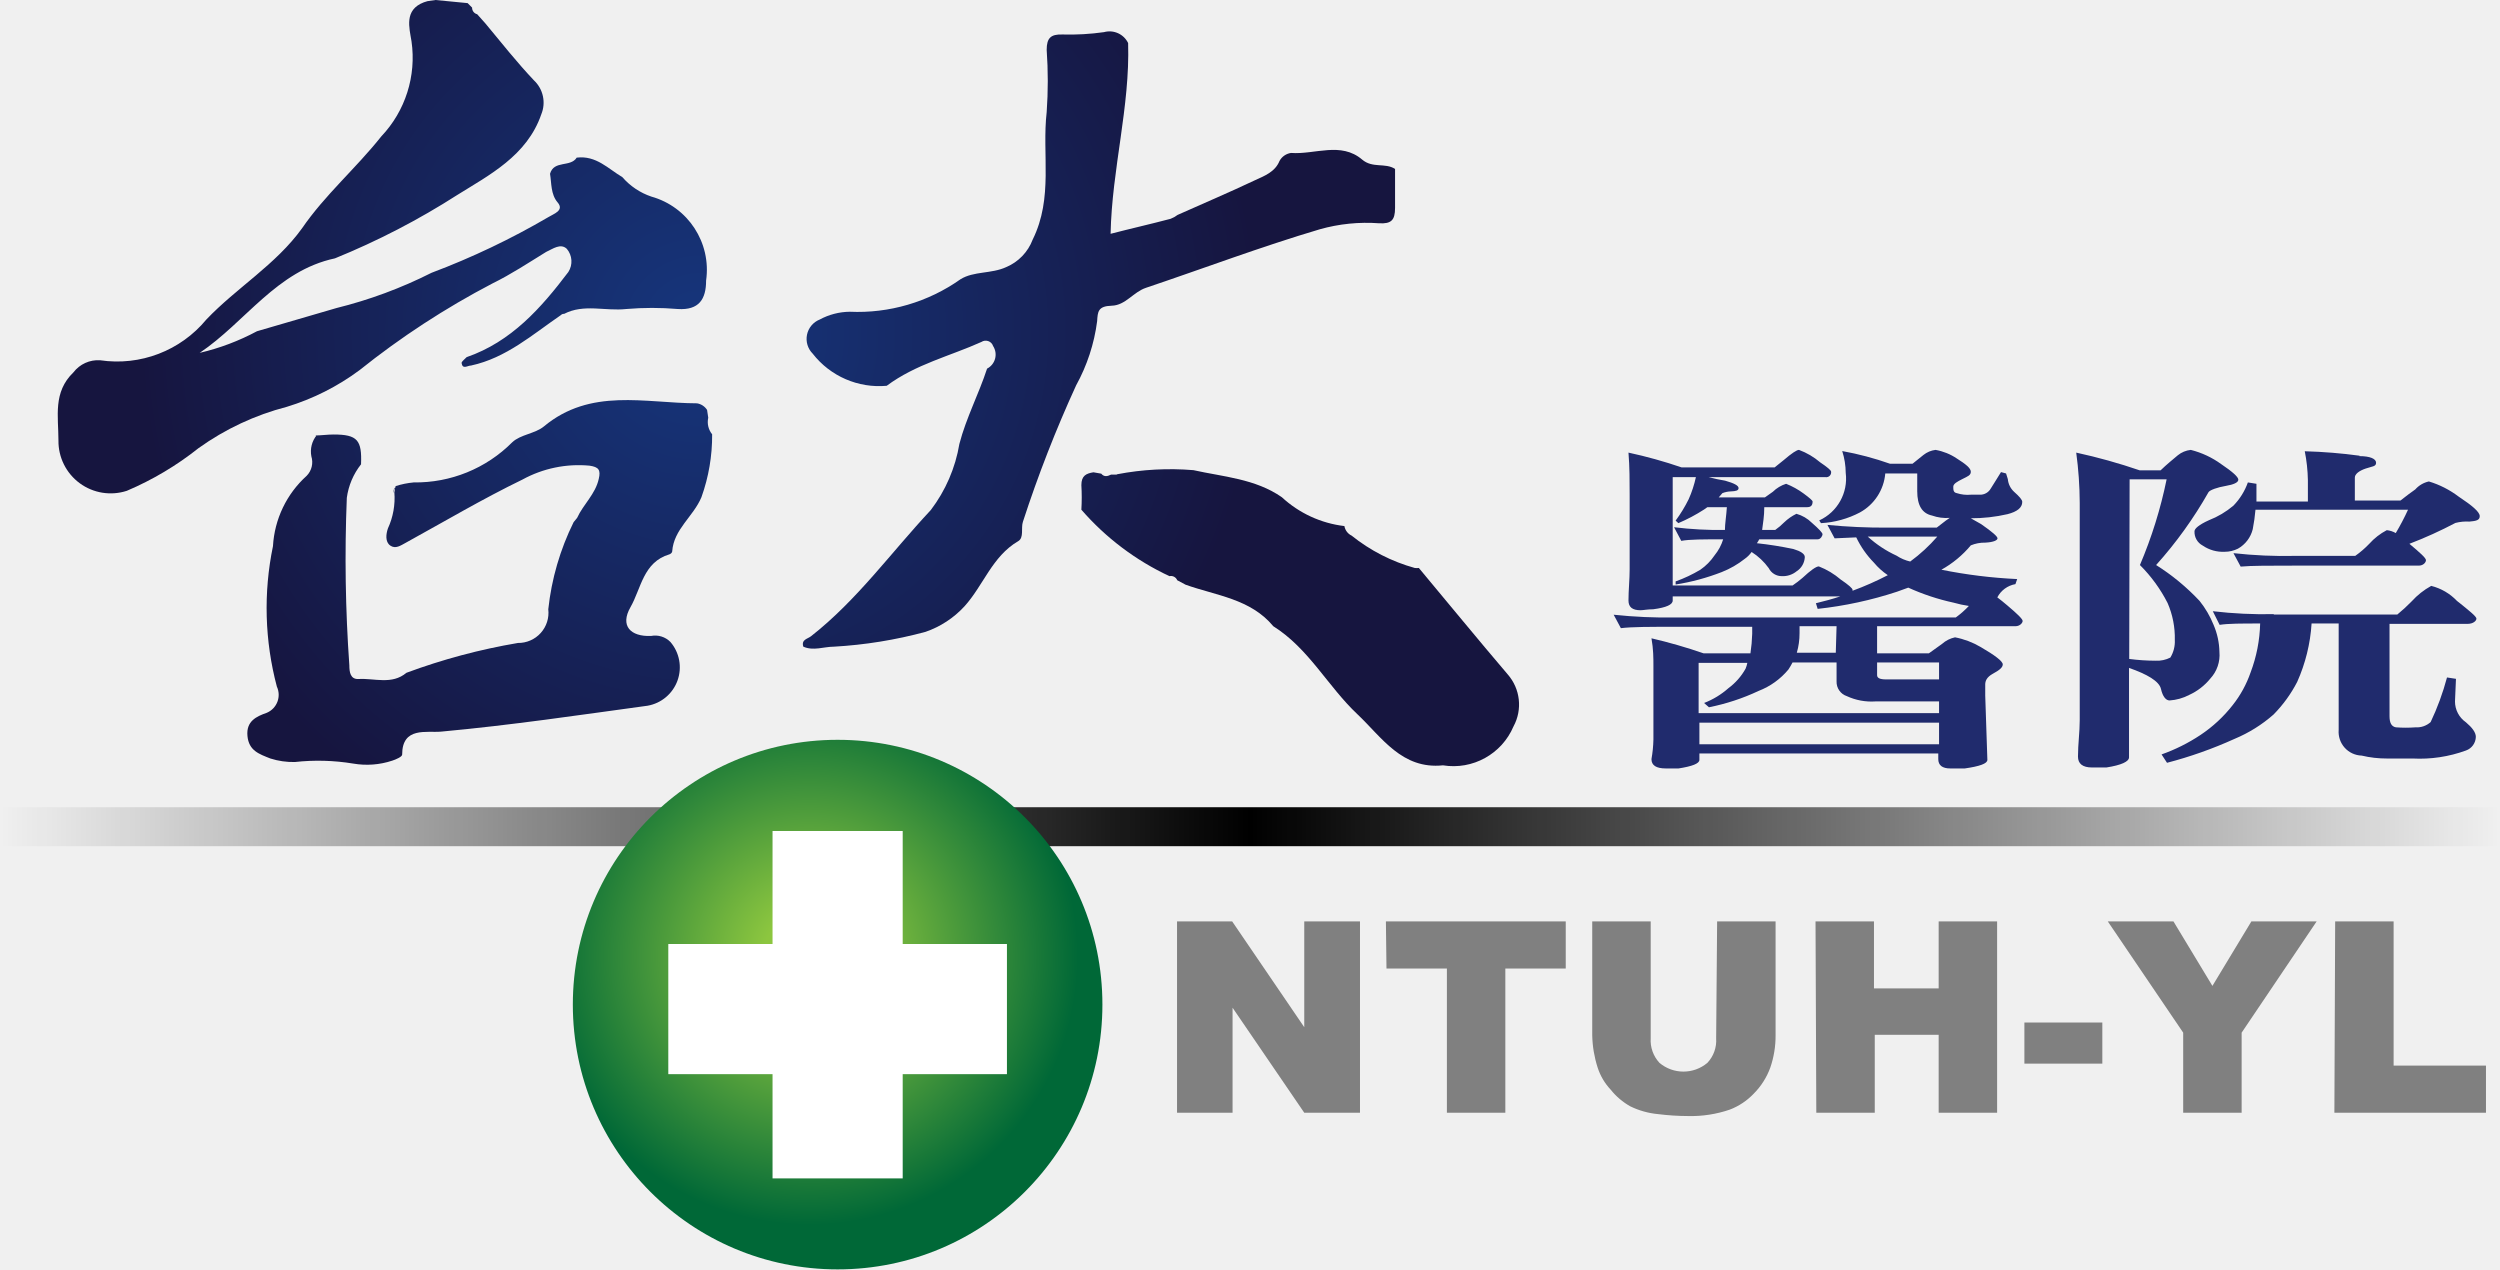
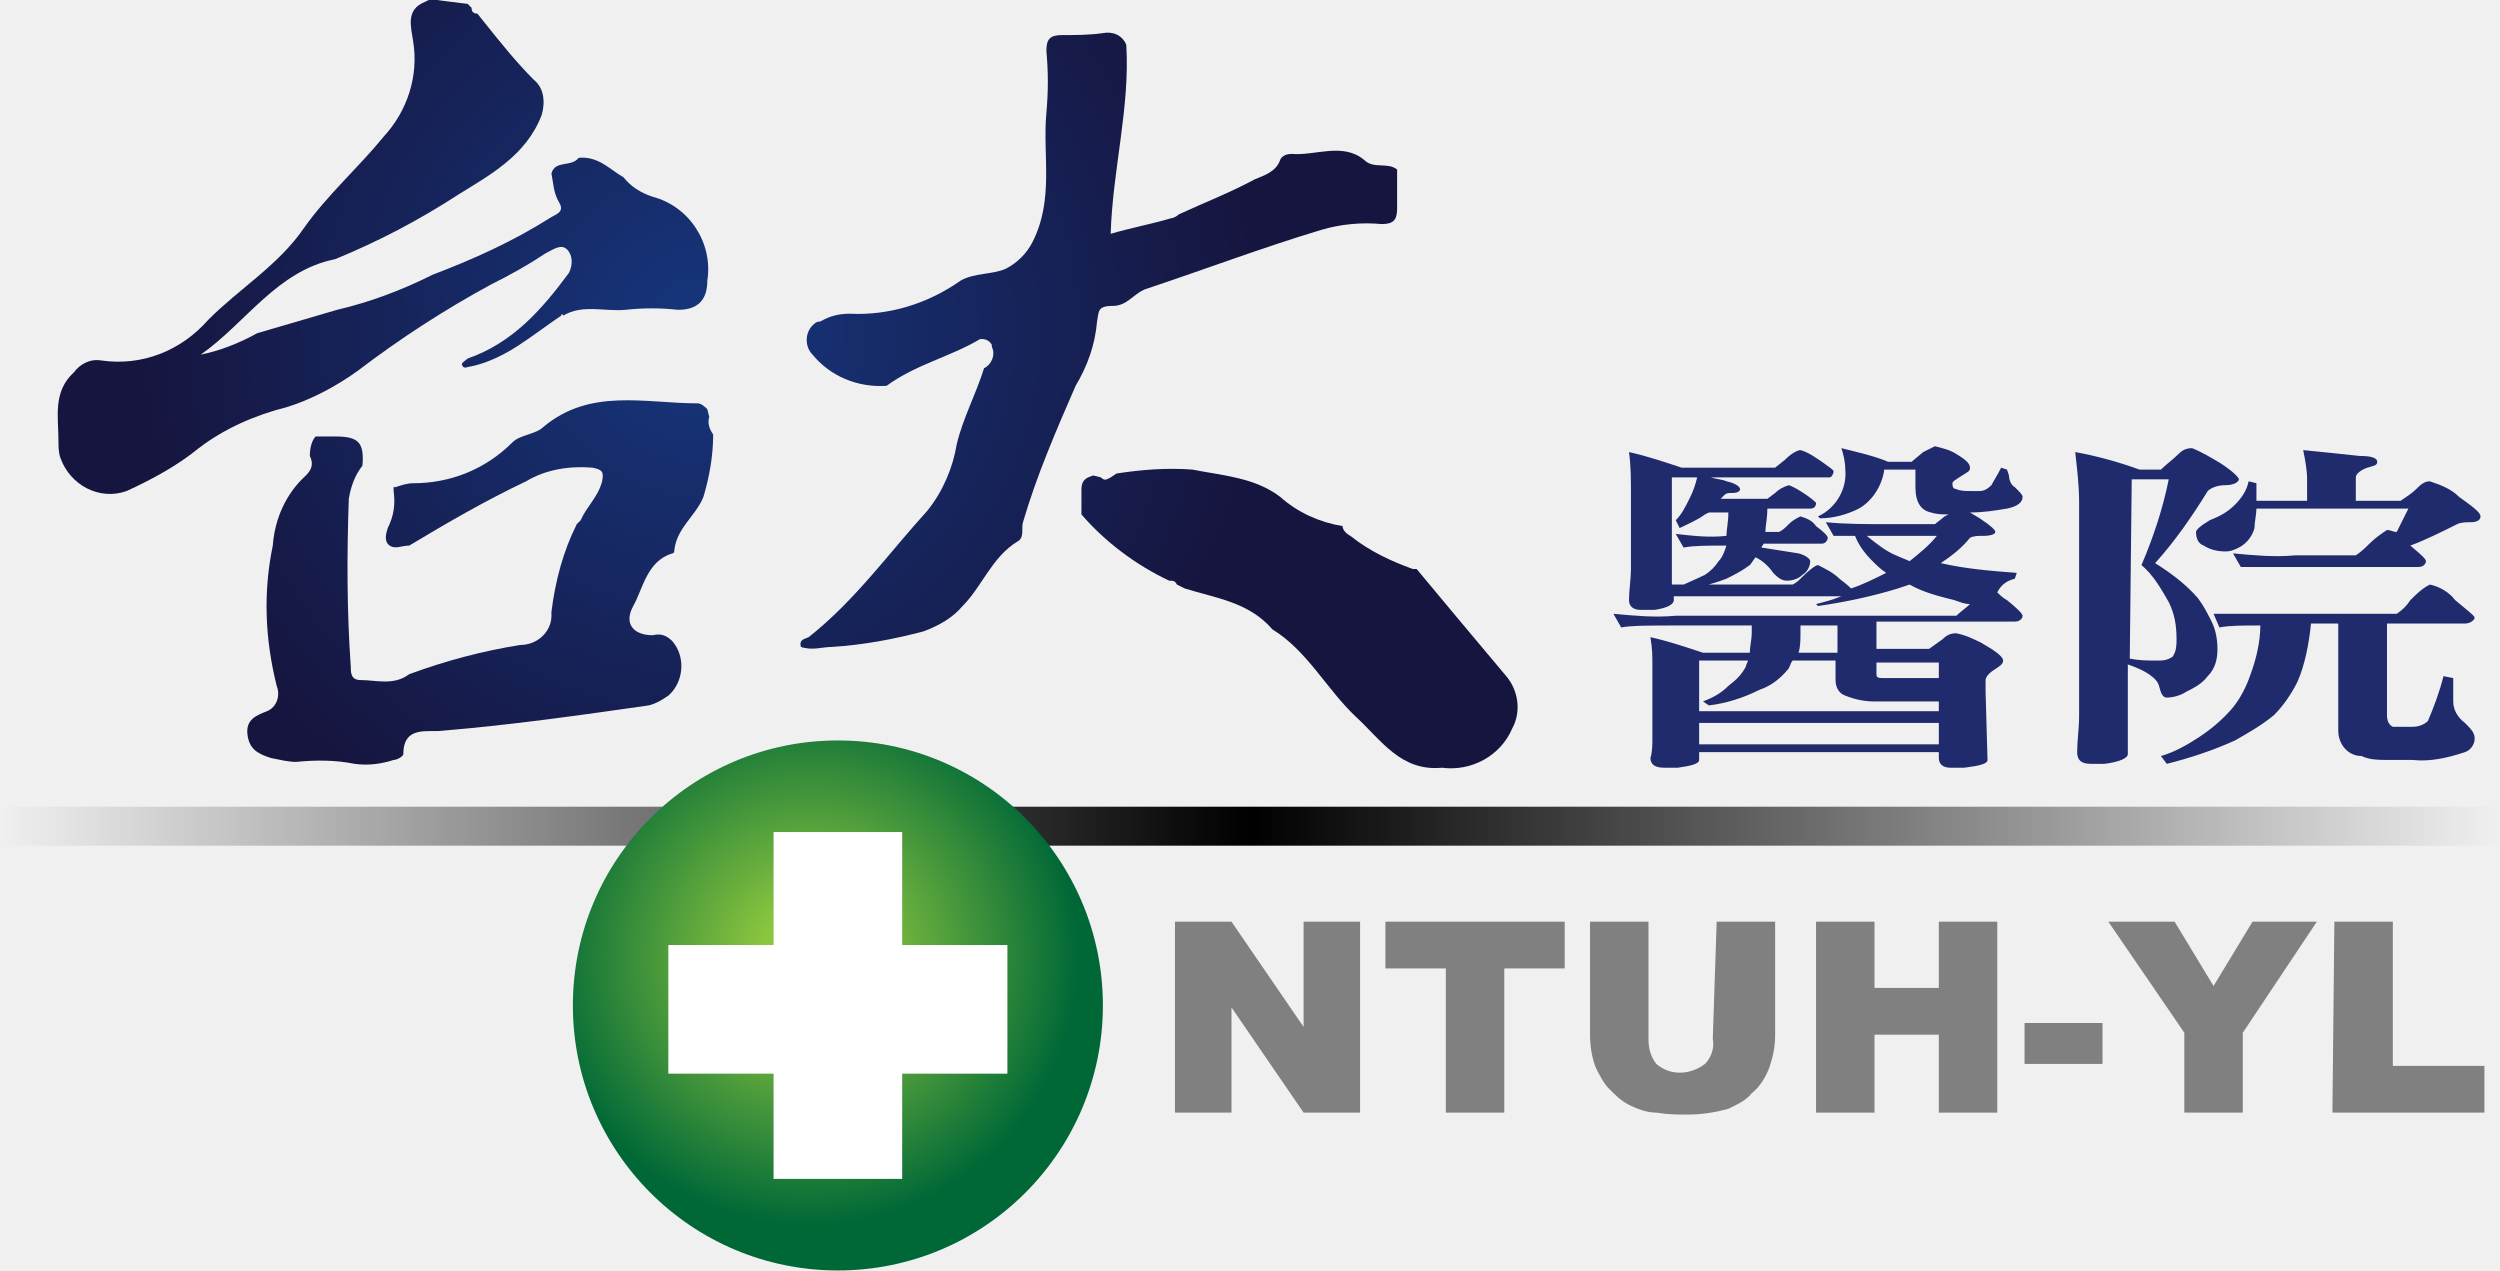
- <svg xmlns="http://www.w3.org/2000/svg" viewBox="0 0 128.31 65.15">
-   <defs>
-     <style>.a{fill:url(#a);}.b{fill:url(#b);}.c{fill:url(#c);}.d{fill:#202b6d;}.e{fill:gray;}.f{fill:#fff;}</style>
-     <linearGradient id="a" y1="42.43" x2="128.31" y2="42.43" gradientUnits="userSpaceOnUse">
-       <stop offset="0" stop-opacity="0" />
-       <stop offset="0.5" />
-       <stop offset="1" stop-opacity="0" />
-     </linearGradient>
-     <radialGradient id="b" cx="41.54" cy="49.08" r="13.79" gradientUnits="userSpaceOnUse">
-       <stop offset="0.17" stop-color="#8cc63f" />
-       <stop offset="1" stop-color="#006837" />
-     </radialGradient>
-     <radialGradient id="c" cx="35.92" cy="17.05" r="28.79" gradientUnits="userSpaceOnUse">
-       <stop offset="0" stop-color="#16367d" />
-       <stop offset="1" stop-color="#16153f" />
-     </radialGradient>
-   </defs>
-   <rect class="a" y="41.43" width="128.31" height="2" />
-   <circle class="b" cx="42.99" cy="51.56" r="13.59" />
-   <path class="c" d="M45.51,19.8a4.32,4.32,0,0,1-3.8-1.65,1.07,1.07,0,0,1,.36-1.75,3.33,3.33,0,0,1,1.54-.4,9.13,9.13,0,0,0,5.69-1.67c.68-.42,1.58-.27,2.34-.62A2.48,2.48,0,0,0,53,12.3c1.07-2.16.47-4.38.72-6.55a22.63,22.63,0,0,0,0-3.19c0-.61.21-.81.81-.79a12.63,12.63,0,0,0,2.13-.12,1.06,1.06,0,0,1,1.24.56C58,5.48,57.07,8.66,57,12c1-.26,2.06-.5,3.08-.77a1.43,1.43,0,0,0,.36-.2c1.32-.59,2.64-1.15,3.95-1.77.5-.23,1.05-.43,1.28-1a.8.8,0,0,1,.59-.41c1.23.09,2.56-.59,3.65.34.54.46,1.18.15,1.69.48,0,.68,0,1.35,0,2s-.21.82-.81.79a8.82,8.82,0,0,0-3.06.31c-3,.89-5.94,2-8.91,3-.66.22-1.05.9-1.76.92s-.72.31-.75.79a9.29,9.29,0,0,1-1.08,3.3,65.25,65.25,0,0,0-2.73,7c-.11.33.07.82-.25,1-1.33.78-1.78,2.27-2.75,3.34a4.88,4.88,0,0,1-2,1.31,23,23,0,0,1-4.7.76c-.52,0-1.05.23-1.57,0-.12-.37.23-.4.4-.54,2.36-1.85,4.11-4.3,6.14-6.47a7.7,7.7,0,0,0,1.47-3.4c.35-1.34,1-2.57,1.42-3.86a.81.81,0,0,0,.31-1.16.4.4,0,0,0-.6-.21C48.78,18.27,47,18.69,45.51,19.8Z" />
-   <path class="c" d="M57.34,24.34a14.45,14.45,0,0,1,3.91-.21c1.52.34,3.18.44,4.54,1.39A5.72,5.72,0,0,0,69,27a.67.67,0,0,0,.37.49,9.07,9.07,0,0,0,3.24,1.66.74.74,0,0,0,.21,0c1.52,1.82,3,3.63,4.56,5.46a2.35,2.35,0,0,1,.3,2.67,3.35,3.35,0,0,1-3.62,2c-2.11.22-3.14-1.44-4.39-2.62-1.52-1.43-2.5-3.38-4.32-4.52-1.17-1.41-2.93-1.57-4.5-2.13l-.43-.23a.35.35,0,0,0-.4-.21,13.61,13.61,0,0,1-4.52-3.41,10.6,10.6,0,0,0,0-1.26c0-.49.25-.6.62-.66l.4.07c.15.18.32.14.5.05l.28,0Z" />
-   <path class="c" d="M28.79,16.17c-1.46,1-2.81,2.2-4.61,2.59-.18,0-.44.22-.49-.13,0-.08.17-.2.26-.3,2.29-.79,3.82-2.52,5.22-4.37a1,1,0,0,0-.08-1.19c-.32-.3-.71,0-1.06.16-.91.56-1.8,1.15-2.76,1.62A42.16,42.16,0,0,0,18.45,19a12.24,12.24,0,0,1-3.73,1.88A13.66,13.66,0,0,0,10.19,23a15.9,15.9,0,0,1-3.68,2.19A2.68,2.68,0,0,1,3,22.61c0-1.24-.29-2.48.77-3.5a1.59,1.59,0,0,1,1.37-.62,5.94,5.94,0,0,0,5.45-2.09c1.55-1.63,3.57-2.82,4.91-4.68C16.68,10,18.26,8.65,19.57,7a5.87,5.87,0,0,0,1.55-4.88c-.11-.69-.39-1.61.63-2l.19-.06L22.35,0,24,.16l.23.23a.34.34,0,0,0,.26.34l.42.47c.83,1,1.62,2,2.49,2.92a1.57,1.57,0,0,1,.38,1.75C27.05,8,25.08,9,23.48,10a38.57,38.57,0,0,1-6.29,3.26c-3,.64-4.59,3.27-6.94,4.85A12,12,0,0,0,13.19,17l4.08-1.19A23.17,23.17,0,0,0,22.15,14a39.24,39.24,0,0,0,6-2.86c.25-.16.83-.33.47-.75s-.31-1-.39-1.47c.2-.71,1.05-.32,1.37-.83,1-.12,1.61.57,2.34,1a3.42,3.42,0,0,0,1.49,1,3.9,3.9,0,0,1,2.81,4.31c0,.95-.36,1.53-1.45,1.46a15.63,15.63,0,0,0-2.65,0c-1.07.12-2.17-.28-3.19.25h0A.19.19,0,0,0,28.79,16.17Z" />
-   <path class="c" d="M16.17,22.35c.31,0,.63-.05.95-.05,1.23,0,1.46.29,1.41,1.53a3.54,3.54,0,0,0-.73,1.72,77.13,77.13,0,0,0,.13,8.6c0,.34.05.72.47.7.82-.05,1.71.31,2.46-.32A31.7,31.7,0,0,1,26.58,33a1.55,1.55,0,0,0,1.56-1.73,13.28,13.28,0,0,1,1.3-4.47h0l.18-.22c.32-.7.94-1.22,1.11-2,.11-.46,0-.61-.47-.68a6,6,0,0,0-3.44.71c-2.06,1-4,2.15-6,3.25-.26.14-.52.33-.79.14s-.22-.59-.12-.88a3.73,3.73,0,0,0,.33-1.86.28.28,0,0,0,0-.2l.06-.05,0-.06a4.39,4.39,0,0,1,.93-.19,7,7,0,0,0,5.06-2.06c.42-.4,1.17-.44,1.62-.81,2.4-2,5.18-1.2,7.86-1.19a.75.75,0,0,1,.52.34l.06.4a1,1,0,0,0,.2.85A9.34,9.34,0,0,1,36,25.52c-.42,1-1.42,1.64-1.5,2.78,0,.06-.08.13-.14.15-1.35.4-1.45,1.75-2,2.71s0,1.52,1.05,1.48a1.1,1.1,0,0,1,1,.31,2,2,0,0,1-1.17,3.27c-3.52.48-7,1-10.6,1.33-.74.07-2-.27-2,1.18,0,.11-.32.25-.51.31a4.12,4.12,0,0,1-2,.15,11,11,0,0,0-3-.08,3.86,3.86,0,0,1-1.25-.18c-.58-.23-1.11-.4-1.18-1.16s.46-1,1-1.19a1,1,0,0,0,.51-1.34,15.68,15.68,0,0,1-.2-7.21,5.26,5.26,0,0,1,1.73-3.61,1,1,0,0,0,.24-1,1.32,1.32,0,0,1,.28-1.09Z" />
-   <path class="c" d="M20.18,25.3l0-.2A.28.28,0,0,1,20.18,25.3Z" />
-   <path class="d" d="M85.85,24.49v5.56H92a5.21,5.21,0,0,0,.51-.39c.42-.39.7-.59.84-.59a3.92,3.92,0,0,1,1.13.68c.4.27.6.45.6.52v.05a15.51,15.51,0,0,0,1.81-.8l0,0a3.4,3.4,0,0,1-.71-.64,4.84,4.84,0,0,1-.91-1.3l-1.11.05-.37-.69a30.08,30.08,0,0,0,3.08.14h2.53l.48-.37.19-.13a2.2,2.2,0,0,1-.91-.12c-.51-.11-.76-.52-.76-1.25v-.91H96.76a2.53,2.53,0,0,1-1.3,2,4.84,4.84,0,0,1-2,.55l-.09-.14a2.36,2.36,0,0,0,1.36-2.44,3.75,3.75,0,0,0-.18-1.12A15.84,15.84,0,0,1,97,23.8h1.16l.56-.45a1.23,1.23,0,0,1,.62-.26,2.85,2.85,0,0,1,1.09.44c.46.29.72.5.72.68s-.14.23-.42.37-.48.25-.48.4,0,.3.18.33a1.8,1.8,0,0,0,.72.08l.46,0a.62.62,0,0,0,.56-.31c.14-.21.3-.49.53-.85l.26.07.09.29a1,1,0,0,0,.32.65c.28.25.42.41.42.52,0,.29-.25.5-.76.63a8.33,8.33,0,0,1-1.88.21l.53.3c.56.39.84.63.84.73s-.21.2-.63.22a1.85,1.85,0,0,0-.74.14,5.36,5.36,0,0,1-1.51,1.25l0,0a25.6,25.6,0,0,0,3.89.48l-.09.26a1.3,1.3,0,0,0-.93.68c.14.11.33.25.51.41.51.43.79.7.79.8s-.14.27-.37.27H96.34v1.39H99l.67-.48a1.46,1.46,0,0,1,.67-.34,4.13,4.13,0,0,1,1.32.5c.74.43,1.13.73,1.13.89s-.18.3-.51.48-.39.39-.39.55v.57L102,39c0,.19-.39.33-1.16.44l-.74,0c-.41,0-.62-.16-.62-.48v-.29H87.22V39c0,.19-.37.33-1.07.44l-.65,0c-.5,0-.74-.16-.74-.48a6.55,6.55,0,0,0,.1-1V34.17c0-.39,0-.85-.1-1.41a26.84,26.84,0,0,1,2.67.77h2.41a8.4,8.4,0,0,0,.09-1v-.36H86c-1.32,0-2.25,0-2.81.07l-.37-.69a25.6,25.6,0,0,0,3.18.14h14.38a4.85,4.85,0,0,0,.67-.59l0,0a6.24,6.24,0,0,1-.79-.17,11.59,11.59,0,0,1-2.32-.77l-.58.21a19.76,19.76,0,0,1-4.07.88l-.09-.29c.41-.1.83-.21,1.25-.35h-8.6v.21c0,.21-.32.36-1,.45-.3,0-.51.05-.65.05-.42,0-.62-.16-.62-.5,0-.53.06-1.07.06-1.6V25.46c0-.75,0-1.5-.06-2.23a24,24,0,0,1,2.73.76h4.77l.46-.37c.42-.36.68-.53.79-.53a3.61,3.61,0,0,1,1.09.64c.37.25.56.41.56.48a.25.25,0,0,1-.28.28h-6a8.39,8.39,0,0,0,.84.18c.46.13.69.25.69.38s-.14.16-.39.17a1.31,1.31,0,0,0-.44.09l-.19.22h2.37l.41-.29a1.7,1.7,0,0,1,.68-.41,4,4,0,0,1,.9.5c.3.22.46.36.46.41,0,.2-.09.29-.28.29H90.55c0,.46-.07.85-.11,1.17h.67a3.38,3.38,0,0,0,.46-.39,2.45,2.45,0,0,1,.63-.44,1.81,1.81,0,0,1,.79.46c.37.32.55.52.55.59s-.09.26-.25.26h-3a1.17,1.17,0,0,1-.12.2,18.2,18.2,0,0,1,1.88.3c.37.11.58.25.58.41a.91.91,0,0,1-.42.73,1.11,1.11,0,0,1-.76.25.74.74,0,0,1-.67-.41,3.22,3.22,0,0,0-.88-.83,1.45,1.45,0,0,1-.35.35,4.64,4.64,0,0,1-1.18.68A11.44,11.44,0,0,1,86,30L86,29.84a7.14,7.14,0,0,0,1.27-.6A2.79,2.79,0,0,0,88,28.5a2.43,2.43,0,0,0,.44-.82c-1,0-1.74,0-2.15.08l-.37-.7a19.26,19.26,0,0,0,2.61.14c0-.32.07-.71.1-1.17h-1l-.17.12a8.71,8.71,0,0,1-1.32.7L86,26.72a7.22,7.22,0,0,0,.67-1.1,5.76,5.76,0,0,0,.37-1.13ZM99.52,36.6V36H96.25a3,3,0,0,1-1.46-.27.77.77,0,0,1-.53-.76V34H92a3.82,3.82,0,0,1-.21.36,3.73,3.73,0,0,1-1.53,1.1,11.06,11.06,0,0,1-2.55.84l-.25-.22a4.11,4.11,0,0,0,1.25-.76,3.16,3.16,0,0,0,.88-1,1.49,1.49,0,0,0,.09-.3h-2.5V36.6Zm0,1.6V37.09H87.22V38.2Zm-5.26-6.06h-1.9v.36a3.56,3.56,0,0,1-.14,1h2Zm3.08-3.62a2.14,2.14,0,0,0,.7.3,8.41,8.41,0,0,0,1.39-1.28H95.86A5.76,5.76,0,0,0,97.34,28.52Zm-1,6.13c0,.15.14.22.47.22h2.71V34H96.34Z" />
-   <path class="d" d="M114,23.82c.58.39.88.66.88.8s-.23.25-.65.32-.81.21-.88.32A21.22,21.22,0,0,1,110.66,29a11.35,11.35,0,0,1,2.23,1.84,4.92,4.92,0,0,1,.72,1.23,3.69,3.69,0,0,1,.3,1.39,1.78,1.78,0,0,1-.47,1.37,3,3,0,0,1-1.09.84,2.52,2.52,0,0,1-1,.28c-.18,0-.35-.19-.44-.59s-.72-.76-1.64-1.08v4.59c0,.22-.4.4-1.16.52l-.74,0c-.49,0-.72-.2-.72-.56,0-.64.09-1.24.09-1.87V25.81a19.71,19.71,0,0,0-.18-2.58,29.16,29.16,0,0,1,3.26.91h1.07c.32-.31.62-.55.88-.77a1.27,1.27,0,0,1,.67-.28A4.56,4.56,0,0,1,114,23.82Zm-4.72,10a10.58,10.58,0,0,0,1.36.09,1.49,1.49,0,0,0,.75-.16,1.57,1.57,0,0,0,.23-.9,4.49,4.49,0,0,0-.37-1.9A7.66,7.66,0,0,0,109.83,29a23,23,0,0,0,1.37-4.4h-1.9Zm7.41-2.28h6.35a8.82,8.82,0,0,0,.74-.68,3.88,3.88,0,0,1,1-.79,2.74,2.74,0,0,1,1.32.77c.63.5,1,.8,1,.91s-.16.27-.46.27h-4v4.74c0,.34.1.53.33.57a6.64,6.64,0,0,0,1,0,1.06,1.06,0,0,0,.78-.27,13.35,13.35,0,0,0,.84-2.29l.46.07L126,36a1.3,1.3,0,0,0,.56,1.07c.32.27.51.52.51.75a.76.76,0,0,1-.51.7,6.92,6.92,0,0,1-2.73.41h-1.32a5.53,5.53,0,0,1-1.3-.15,1.22,1.22,0,0,1-1.18-1.32V32h-1.39a8.67,8.67,0,0,1-.74,3,6.88,6.88,0,0,1-1.21,1.67,7.24,7.24,0,0,1-2,1.25,21.65,21.65,0,0,1-3.47,1.23l-.28-.43a9.09,9.09,0,0,0,2-1,7.09,7.09,0,0,0,1.65-1.53,5.69,5.69,0,0,0,.92-1.68A7.57,7.57,0,0,0,116,32c-.95,0-1.64,0-2.08.07l-.35-.7A22.83,22.83,0,0,0,116.71,31.52Zm4.4-8.13c.56,0,.86.14.86.34s-.19.18-.54.3-.55.29-.55.46v1.18h2.34c.3-.23.55-.43.76-.57a1.31,1.31,0,0,1,.7-.41,4.84,4.84,0,0,1,1.53.78c.71.47,1.08.79,1.08,1s-.18.25-.53.28a2.29,2.29,0,0,0-.72.07,21.45,21.45,0,0,1-2.36,1.07.06.06,0,0,0,0,0c.55.46.85.73.85.84s-.13.28-.37.28H117.8c-1.32,0-2.25,0-2.8.05l-.37-.69a23.68,23.68,0,0,0,3.17.14h3.08a4.84,4.84,0,0,0,.72-.62,3.22,3.22,0,0,1,.9-.7,1.16,1.16,0,0,1,.46.15,12.53,12.53,0,0,0,.63-1.2h-7.83a9.32,9.32,0,0,1-.14,1,1.58,1.58,0,0,1-.76,1,1.51,1.51,0,0,1-.68.16,1.84,1.84,0,0,1-1.13-.32.79.79,0,0,1-.42-.73c0-.14.23-.34.74-.57a4.47,4.47,0,0,0,1.26-.75,3.29,3.29,0,0,0,.74-1.19l.44.07c0,.36,0,.66,0,.91h2.64v-1.1a8.37,8.37,0,0,0-.16-1.48Q119.72,23.2,121.11,23.39Z" />
-   <path class="e" d="M60.41,47.29h2.83l3.7,5.43V47.29H69.8v9.82H66.94l-3.68-5.39v5.39H60.41Z" />
-   <path class="e" d="M71.13,47.29h9.23v2.42h-3.1v7.4h-3v-7.4h-3.1Z" />
-   <path class="e" d="M88.13,47.29h3v5.85a5,5,0,0,1-.27,1.65A3.68,3.68,0,0,1,90,56.14a3.33,3.33,0,0,1-1.22.81,6.11,6.11,0,0,1-2.13.33,12.69,12.69,0,0,1-1.56-.1,4.12,4.12,0,0,1-1.42-.4,3.45,3.45,0,0,1-1-.85A3,3,0,0,1,82,54.8a5.76,5.76,0,0,1-.28-1.66V47.29h3v6a1.7,1.7,0,0,0,.45,1.26,1.91,1.91,0,0,0,2.46,0,1.67,1.67,0,0,0,.45-1.26Z" />
-   <path class="e" d="M93.18,47.29h3v3.44h3.32V47.29h3v9.82h-3v-4H96.22v4h-3Z" />
-   <path class="e" d="M103.9,52.48h4v2.11h-4Z" />
-   <path class="e" d="M108.18,47.29h3.37l2,3.31,2-3.31h3.35L115.05,53v4.11h-3V53Z" />
-   <path class="e" d="M119.85,47.29h3v7.4h4.74v2.42h-7.78Z" />
-   <polygon class="f" points="51.68 48.45 46.33 48.45 46.33 42.65 39.65 42.65 39.65 48.45 34.3 48.45 34.3 55.13 39.65 55.13 39.65 60.48 46.33 60.48 46.33 55.13 51.68 55.13 51.68 48.45" />
+ <svg xmlns="http://www.w3.org/2000/svg" version="1.1" id="圖層_1" x="0px" y="0px" viewBox="0 0 128.3 65.2" style="enable-background:new 0 0 128.3 65.2;" xml:space="preserve">
+   <style type="text/css">
+ 	.st0{fill:url(#SVGID_1_);}
+ 	.st1{fill:url(#SVGID_2_);}
+ 	.st2{fill:url(#SVGID_3_);}
+ 	.st3{fill:url(#SVGID_4_);}
+ 	.st4{fill:url(#SVGID_5_);}
+ 	.st5{fill:url(#SVGID_6_);}
+ 	.st6{fill:url(#SVGID_7_);}
+ 	.st7{fill:#202B6D;}
+ 	.st8{fill:#808080;}
+ 	.st9{fill:#FFFFFF;}
+ </style>
+   <linearGradient id="SVGID_1_" gradientUnits="userSpaceOnUse" x1="0" y1="25.57" x2="128.31" y2="25.57" gradientTransform="matrix(1 0 0 -1 0 68)">
+     <stop offset="0" style="stop-color:#000000;stop-opacity:0" />
+     <stop offset="0.5" style="stop-color:#000000" />
+     <stop offset="1" style="stop-color:#000000;stop-opacity:0" />
+   </linearGradient>
+   <rect y="41.4" class="st0" width="128.3" height="2" />
+   <radialGradient id="SVGID_2_" cx="41.54" cy="18.92" r="13.79" gradientTransform="matrix(1 0 0 -1 0 68)" gradientUnits="userSpaceOnUse">
+     <stop offset="0.17" style="stop-color:#8CC63F" />
+     <stop offset="1" style="stop-color:#006837" />
+   </radialGradient>
+   <circle class="st1" cx="43" cy="51.6" r="13.6" />
+   <radialGradient id="SVGID_3_" cx="35.92" cy="50.95" r="28.79" gradientTransform="matrix(1 0 0 -1 0 68)" gradientUnits="userSpaceOnUse">
+     <stop offset="0" style="stop-color:#16367D" />
+     <stop offset="1" style="stop-color:#16153F" />
+   </radialGradient>
+   <path class="st2" d="M45.5,19.8c-1.5,0.1-2.9-0.5-3.8-1.6c-0.4-0.4-0.4-1.1,0-1.5c0.1-0.1,0.2-0.2,0.4-0.2c0.5-0.3,1-0.4,1.5-0.4  c2,0.1,4-0.5,5.7-1.7c0.7-0.4,1.6-0.3,2.3-0.6c0.6-0.3,1.1-0.8,1.4-1.4c1.1-2.2,0.5-4.4,0.7-6.6c0.1-1.1,0.1-2.1,0-3.2  c0-0.6,0.2-0.8,0.8-0.8c0.7,0,1.4,0,2.1-0.1c0.5-0.1,1,0.1,1.2,0.6C58,5.5,57.1,8.7,57,12c1-0.3,2.1-0.5,3.1-0.8  c0.1,0,0.3-0.1,0.4-0.2c1.3-0.6,2.6-1.1,3.9-1.8c0.5-0.2,1.1-0.4,1.3-1C65.8,8,66,7.9,66.3,7.9c1.2,0.1,2.6-0.6,3.7,0.3  c0.5,0.5,1.2,0.1,1.7,0.5c0,0.7,0,1.4,0,2s-0.2,0.8-0.8,0.8c-1-0.1-2.1,0-3.1,0.3c-3,0.9-5.9,2-8.9,3c-0.7,0.2-1,0.9-1.8,0.9  s-0.7,0.3-0.8,0.8c-0.1,1.2-0.5,2.3-1.1,3.3c-1,2.3-2,4.6-2.7,7c-0.1,0.3,0.1,0.8-0.3,1c-1.3,0.8-1.8,2.3-2.8,3.3  c-0.5,0.6-1.2,1-2,1.3c-1.5,0.4-3.1,0.7-4.7,0.8c-0.5,0-1,0.2-1.6,0c-0.1-0.4,0.2-0.4,0.4-0.5c2.4-1.9,4.1-4.3,6.1-6.5  c0.8-1,1.3-2.2,1.5-3.4c0.3-1.3,1-2.6,1.4-3.9c0.4-0.2,0.6-0.7,0.4-1.1c0,0,0,0,0-0.1c-0.1-0.2-0.3-0.3-0.5-0.3c0,0-0.1,0-0.1,0  C48.8,18.3,47,18.7,45.5,19.8z" />
+   <radialGradient id="SVGID_4_" cx="35.92" cy="50.95" r="28.79" gradientTransform="matrix(1 0 0 -1 0 68)" gradientUnits="userSpaceOnUse">
+     <stop offset="0" style="stop-color:#16367D" />
+     <stop offset="1" style="stop-color:#16153F" />
+   </radialGradient>
+   <path class="st3" d="M57.3,24.3c1.3-0.2,2.6-0.3,3.9-0.2c1.5,0.3,3.2,0.4,4.5,1.4c0.9,0.8,2,1.3,3.2,1.5c0,0.2,0.2,0.4,0.4,0.5  c1,0.8,2.1,1.3,3.2,1.7c0.1,0,0.1,0,0.2,0c1.5,1.8,3,3.6,4.6,5.5c0.6,0.7,0.8,1.8,0.3,2.7c-0.6,1.4-2.1,2.2-3.6,2  c-2.1,0.2-3.1-1.4-4.4-2.6c-1.5-1.4-2.5-3.4-4.3-4.5c-1.2-1.4-2.9-1.6-4.5-2.1l-0.4-0.2c-0.1-0.2-0.2-0.2-0.4-0.2  c-1.7-0.8-3.3-2-4.5-3.4c0-0.4,0-0.8,0-1.3c0-0.5,0.3-0.6,0.6-0.7l0.4,0.1c0.2,0.2,0.3,0.1,0.5,0L57.3,24.3L57.3,24.3z" />
+   <radialGradient id="SVGID_5_" cx="35.92" cy="50.95" r="28.79" gradientTransform="matrix(1 0 0 -1 0 68)" gradientUnits="userSpaceOnUse">
+     <stop offset="0" style="stop-color:#16367D" />
+     <stop offset="1" style="stop-color:#16153F" />
+   </radialGradient>
+   <path class="st4" d="M28.8,16.2c-1.5,1-2.8,2.2-4.6,2.6c-0.2,0-0.4,0.2-0.5-0.1c0-0.1,0.2-0.2,0.3-0.3c2.3-0.8,3.8-2.5,5.2-4.4  c0.2-0.4,0.2-0.9-0.1-1.2c-0.3-0.3-0.7,0-1.1,0.2c-0.9,0.6-1.8,1.1-2.8,1.6c-2.4,1.3-4.7,2.8-6.8,4.4c-1.1,0.8-2.4,1.5-3.7,1.9  c-1.6,0.4-3.2,1.1-4.5,2.1c-1.1,0.9-2.4,1.6-3.7,2.2c-1.4,0.5-2.9-0.3-3.4-1.7C3,23.2,3,22.9,3,22.6c0-1.2-0.3-2.5,0.8-3.5  c0.3-0.4,0.8-0.7,1.4-0.6c2.1,0.3,4.1-0.5,5.5-2.1c1.6-1.6,3.6-2.8,4.9-4.7c1.2-1.7,2.8-3.1,4.1-4.7c1.2-1.3,1.8-3.1,1.5-4.9  c-0.1-0.7-0.4-1.6,0.6-2l0.2-0.1L22.4,0L24,0.2l0.2,0.2c0,0.2,0.1,0.3,0.3,0.3l0.4,0.5c0.8,1,1.6,2,2.5,2.9c0.5,0.4,0.6,1.1,0.4,1.8  C27,8,25.1,9,23.5,10c-2,1.3-4.1,2.4-6.3,3.3c-3,0.6-4.6,3.3-6.9,4.9c1-0.2,2-0.6,2.9-1.1l4.1-1.2c1.7-0.4,3.3-1,4.9-1.8  c2.1-0.8,4.1-1.7,6-2.9c0.3-0.2,0.8-0.3,0.5-0.8s-0.3-1-0.4-1.5c0.2-0.7,1-0.3,1.4-0.8c1-0.1,1.6,0.6,2.3,1c0.4,0.5,0.9,0.8,1.5,1  c1.9,0.5,3.1,2.4,2.8,4.3c0,0.9-0.4,1.5-1.5,1.5c-0.9-0.1-1.8-0.1-2.7,0c-1.1,0.1-2.2-0.3-3.2,0.3l0,0  C28.9,16.1,28.8,16.1,28.8,16.2z" />
+   <radialGradient id="SVGID_6_" cx="35.92" cy="50.95" r="28.79" gradientTransform="matrix(1 0 0 -1 0 68)" gradientUnits="userSpaceOnUse">
+     <stop offset="0" style="stop-color:#16367D" />
+     <stop offset="1" style="stop-color:#16153F" />
+   </radialGradient>
+   <path class="st5" d="M16.2,22.4c0.3,0,0.6,0,1,0c1.2,0,1.5,0.3,1.4,1.5c-0.4,0.5-0.6,1.1-0.7,1.7c-0.1,2.9-0.1,5.7,0.1,8.6  c0,0.3,0,0.7,0.5,0.7c0.8,0,1.7,0.3,2.5-0.3c1.9-0.7,3.8-1.2,5.7-1.5c0.9,0,1.6-0.7,1.6-1.5c0-0.1,0-0.1,0-0.2  c0.2-1.6,0.6-3.1,1.3-4.5l0,0l0.2-0.2c0.3-0.7,0.9-1.2,1.1-2c0.1-0.5,0-0.6-0.5-0.7c-1.2-0.1-2.4,0.1-3.4,0.7c-2.1,1-4,2.1-6,3.3  C20.6,28,20.3,28.2,20,28s-0.2-0.6-0.1-0.9c0.3-0.6,0.4-1.2,0.3-1.9c0-0.1,0-0.1,0-0.2l0.1,0V25c0.3-0.1,0.6-0.2,0.9-0.2  c1.9,0,3.7-0.7,5.1-2.1c0.4-0.4,1.2-0.4,1.6-0.8c2.4-2,5.2-1.2,7.9-1.2c0.2,0,0.4,0.2,0.5,0.3l0.1,0.4c-0.1,0.3,0,0.6,0.2,0.9  c0,1.1-0.2,2.2-0.5,3.2c-0.4,1-1.4,1.6-1.5,2.8c0,0.1-0.1,0.1-0.1,0.1c-1.3,0.4-1.5,1.8-2,2.7s0,1.5,1,1.5c0.4-0.1,0.7,0,1,0.3  c0.7,0.8,0.6,2.1-0.2,2.8c-0.3,0.2-0.6,0.4-1,0.5c-3.5,0.5-7,1-10.6,1.3c-0.7,0.1-2-0.3-2,1.2c0,0.1-0.3,0.3-0.5,0.3  c-0.6,0.2-1.3,0.3-2,0.2c-1-0.2-2-0.2-3-0.1c-0.4,0-0.8-0.1-1.3-0.2c-0.6-0.2-1.1-0.4-1.2-1.2s0.5-1,1-1.2c0.5-0.2,0.7-0.8,0.5-1.3  c0,0,0,0,0,0c-0.6-2.4-0.7-4.8-0.2-7.2c0.1-1.4,0.7-2.7,1.7-3.6c0.3-0.3,0.4-0.6,0.2-1C15.9,23,16,22.6,16.2,22.4L16.2,22.4z" />
+   <radialGradient id="SVGID_7_" cx="35.92" cy="50.95" r="28.79" gradientTransform="matrix(1 0 0 -1 0 68)" gradientUnits="userSpaceOnUse">
+     <stop offset="0" style="stop-color:#16367D" />
+     <stop offset="1" style="stop-color:#16153F" />
+   </radialGradient>
+   <path class="st6" d="M20.2,25.3v-0.2C20.2,25.2,20.2,25.2,20.2,25.3z" />
+   <path class="st7" d="M85.8,24.5V30H92c0.2-0.1,0.3-0.2,0.5-0.4c0.4-0.4,0.7-0.6,0.8-0.6c0.4,0.2,0.8,0.4,1.1,0.7  c0.4,0.3,0.6,0.5,0.6,0.5v0c0.6-0.2,1.2-0.5,1.8-0.8l0,0c-0.3-0.2-0.5-0.4-0.7-0.6c-0.4-0.4-0.7-0.8-0.9-1.3l-1.1,0l-0.4-0.7  c1,0.1,2.1,0.1,3.1,0.1h2.5l0.5-0.4l0.2-0.1c-0.3,0-0.6,0-0.9-0.1c-0.5-0.1-0.8-0.5-0.8-1.3v-0.9h-1.6c-0.1,0.8-0.6,1.6-1.3,2  c-0.6,0.3-1.3,0.5-2,0.5l-0.1-0.1c0.9-0.4,1.5-1.4,1.4-2.4c0-0.4-0.1-0.8-0.2-1.1c0.8,0.2,1.7,0.4,2.4,0.7h1.2l0.6-0.5  c0.2-0.1,0.4-0.2,0.6-0.3c0.4,0.1,0.8,0.2,1.1,0.4c0.5,0.3,0.7,0.5,0.7,0.7s-0.1,0.2-0.4,0.4s-0.5,0.3-0.5,0.4s0,0.3,0.2,0.3  c0.2,0.1,0.5,0.1,0.7,0.1h0.5c0.2,0,0.4-0.1,0.6-0.3c0.1-0.2,0.3-0.5,0.5-0.9l0.3,0.1l0.1,0.3c0,0.2,0.1,0.5,0.3,0.6  c0.3,0.3,0.4,0.4,0.4,0.5c0,0.3-0.3,0.5-0.8,0.6c-0.6,0.1-1.2,0.2-1.9,0.2l0.5,0.3c0.6,0.4,0.8,0.6,0.8,0.7s-0.2,0.2-0.6,0.2  c-0.3,0-0.5,0-0.7,0.1c-0.4,0.5-0.9,0.9-1.5,1.3l0,0c1.3,0.3,2.6,0.4,3.9,0.5l-0.1,0.3c-0.4,0.1-0.7,0.3-0.9,0.7  c0.1,0.1,0.3,0.3,0.5,0.4c0.5,0.4,0.8,0.7,0.8,0.8s-0.1,0.3-0.4,0.3h-7.1v1.4H99l0.7-0.5c0.2-0.2,0.4-0.3,0.7-0.3  c0.5,0.1,0.9,0.3,1.3,0.5c0.7,0.4,1.1,0.7,1.1,0.9s-0.2,0.3-0.5,0.5s-0.4,0.4-0.4,0.5v0.6L102,39c0,0.2-0.4,0.3-1.2,0.4h-0.7  c-0.4,0-0.6-0.2-0.6-0.5v-0.3H87.2V39c0,0.2-0.4,0.3-1.1,0.4h-0.7c-0.5,0-0.7-0.2-0.7-0.5c0.1-0.3,0.1-0.7,0.1-1v-3.8  c0-0.4,0-0.8-0.1-1.4c0.9,0.2,1.8,0.5,2.7,0.8h2.4c0-0.3,0.1-0.7,0.1-1v-0.4H86c-1.3,0-2.3,0-2.8,0.1l-0.4-0.7  c1.1,0.1,2.1,0.2,3.2,0.1h14.4c0.2-0.2,0.5-0.4,0.7-0.6l0,0c-0.3,0-0.5-0.1-0.8-0.2c-0.8-0.2-1.6-0.4-2.3-0.8l-0.6,0.2  c-1.3,0.4-2.7,0.7-4.1,0.9L93.2,31c0.4-0.1,0.8-0.2,1.3-0.4h-8.6v0.2c0,0.2-0.3,0.4-1,0.5c-0.3,0-0.5,0-0.7,0  c-0.4,0-0.6-0.2-0.6-0.5c0-0.5,0.1-1.1,0.1-1.6v-3.8c0-0.8,0-1.5-0.1-2.2c0.9,0.2,1.8,0.5,2.7,0.8h4.8l0.5-0.4  c0.4-0.4,0.7-0.5,0.8-0.5c0.4,0.1,0.8,0.4,1.1,0.6c0.4,0.3,0.6,0.4,0.6,0.5c0,0.1-0.1,0.3-0.2,0.3c0,0,0,0-0.1,0h-6  c0.3,0.1,0.6,0.1,0.8,0.2c0.5,0.1,0.7,0.3,0.7,0.4s-0.1,0.2-0.4,0.2c-0.2,0-0.3,0-0.4,0.1l-0.2,0.2h2.4l0.4-0.3  c0.2-0.2,0.4-0.3,0.7-0.4c0.3,0.1,0.6,0.3,0.9,0.5c0.3,0.2,0.5,0.4,0.5,0.4c0,0.2-0.1,0.3-0.3,0.3h-2.2c0,0.5-0.1,0.9-0.1,1.2h0.7  c0.2-0.1,0.3-0.2,0.5-0.4c0.2-0.2,0.4-0.3,0.6-0.4c0.3,0.1,0.6,0.2,0.8,0.5c0.4,0.3,0.6,0.5,0.6,0.6s-0.1,0.3-0.3,0.3h-3  c0,0.1-0.1,0.1-0.1,0.2c0.6,0.1,1.3,0.2,1.9,0.3c0.4,0.1,0.6,0.3,0.6,0.4c0,0.3-0.2,0.6-0.4,0.7c-0.2,0.2-0.5,0.3-0.8,0.3  c-0.3,0-0.5-0.2-0.7-0.4c-0.2-0.3-0.5-0.6-0.9-0.8c-0.1,0.1-0.2,0.3-0.3,0.4c-0.4,0.3-0.8,0.5-1.2,0.7c-0.8,0.3-1.6,0.5-2.4,0.6  v-0.2c0.4-0.2,0.9-0.4,1.3-0.6c0.3-0.2,0.5-0.4,0.7-0.7c0.2-0.2,0.3-0.5,0.4-0.8c-1,0-1.7,0-2.2,0.1l-0.4-0.7  c0.9,0.1,1.7,0.2,2.6,0.1c0-0.3,0.1-0.7,0.1-1.2h-1l-0.2,0.1c-0.4,0.3-0.9,0.5-1.3,0.7L86,26.7c0.3-0.3,0.5-0.7,0.7-1.1  c0.2-0.4,0.3-0.7,0.4-1.1H85.8z M99.5,36.6V36h-3.3c-0.5,0-1-0.1-1.5-0.3c-0.3-0.1-0.5-0.4-0.5-0.8v-1H92c-0.1,0.1-0.1,0.2-0.2,0.4  c-0.4,0.5-0.9,0.9-1.5,1.1c-0.8,0.4-1.7,0.7-2.6,0.8l-0.3-0.2c0.5-0.2,0.9-0.4,1.3-0.8c0.4-0.3,0.7-0.6,0.9-1c0-0.1,0.1-0.2,0.1-0.3  h-2.5v2.6H99.5z M99.5,38.2v-1.1H87.2v1.1L99.5,38.2z M94.3,32.1h-1.9v0.4c0,0.3,0,0.7-0.1,1h2L94.3,32.1z M97.3,28.5  c0.2,0.1,0.5,0.2,0.7,0.3c0.5-0.4,1-0.8,1.4-1.3h-3.6C96.3,27.9,96.8,28.3,97.3,28.5z M96.3,34.6c0,0.2,0.1,0.2,0.5,0.2h2.7V34h-3.2  V34.6z" />
+   <path class="st7" d="M114,23.8c0.6,0.4,0.9,0.7,0.9,0.8s-0.2,0.3-0.7,0.3s-0.8,0.2-0.9,0.3c-0.8,1.3-1.7,2.6-2.7,3.7  c0.8,0.5,1.6,1.1,2.2,1.8c0.3,0.4,0.5,0.8,0.7,1.2c0.2,0.4,0.3,0.9,0.3,1.4c0,0.5-0.1,1-0.5,1.4c-0.3,0.4-0.7,0.6-1.1,0.8  c-0.3,0.2-0.7,0.3-1,0.3c-0.2,0-0.3-0.2-0.4-0.6s-0.7-0.8-1.6-1.1v4.6c0,0.2-0.4,0.4-1.2,0.5h-0.7c-0.5,0-0.7-0.2-0.7-0.6  c0-0.6,0.1-1.2,0.1-1.9V25.8c0-0.9-0.1-1.7-0.2-2.6c1.1,0.2,2.2,0.5,3.3,0.9h1.1c0.3-0.3,0.6-0.5,0.9-0.8c0.2-0.2,0.4-0.3,0.7-0.3  C113,23.2,113.5,23.5,114,23.8z M109.3,33.8c0.5,0.1,0.9,0.1,1.4,0.1c0.3,0,0.5,0,0.8-0.2c0.2-0.3,0.2-0.6,0.2-0.9  c0-0.7-0.1-1.3-0.4-1.9c-0.4-0.7-0.8-1.4-1.4-1.9c0.6-1.4,1.1-2.9,1.4-4.4h-1.9L109.3,33.8z M116.7,31.5h6.3  c0.3-0.2,0.5-0.4,0.7-0.7c0.3-0.3,0.6-0.6,1-0.8c0.5,0.1,1,0.4,1.3,0.8c0.6,0.5,1,0.8,1,0.9s-0.2,0.3-0.5,0.3h-4v4.7  c0,0.3,0.1,0.5,0.3,0.6c0.3,0,0.7,0,1,0c0.3,0,0.6-0.1,0.8-0.3c0.3-0.7,0.6-1.5,0.8-2.3l0.5,0.1l0,1.2c0,0.4,0.2,0.8,0.6,1.1  c0.3,0.3,0.5,0.5,0.5,0.8c0,0.3-0.2,0.6-0.5,0.7c-0.9,0.3-1.8,0.5-2.7,0.4h-1.3c-0.4,0-0.9,0-1.3-0.2c-0.7,0-1.2-0.6-1.2-1.3  c0,0,0,0,0-0.1V32h-1.4c-0.1,1-0.3,2.1-0.7,3c-0.3,0.6-0.7,1.2-1.2,1.7c-0.6,0.5-1.3,0.9-2,1.3c-1.1,0.5-2.3,0.9-3.5,1.2l-0.3-0.4  c0.7-0.2,1.4-0.6,2-1c0.6-0.4,1.2-0.9,1.7-1.5c0.4-0.5,0.7-1.1,0.9-1.7c0.3-0.8,0.5-1.7,0.5-2.5c-0.9,0-1.6,0-2.1,0.1l-0.3-0.7  C114.6,31.5,115.7,31.5,116.7,31.5L116.7,31.5z M121.1,23.4c0.6,0,0.9,0.1,0.9,0.3s-0.2,0.2-0.5,0.3s-0.6,0.3-0.6,0.5v1.2h2.3  c0.3-0.2,0.6-0.4,0.8-0.6c0.2-0.2,0.4-0.4,0.7-0.4c0.6,0.2,1.1,0.4,1.5,0.8c0.7,0.5,1.1,0.8,1.1,1s-0.2,0.3-0.5,0.3  c-0.2,0-0.5,0-0.7,0.1c-0.8,0.4-1.6,0.8-2.4,1.1l0,0c0.6,0.5,0.8,0.7,0.8,0.8s-0.1,0.3-0.4,0.3h-6.3c-1.3,0-2.3,0-2.8,0l-0.4-0.7  c1.1,0.1,2.1,0.2,3.2,0.1h3.1c0.3-0.2,0.5-0.4,0.7-0.6c0.3-0.3,0.6-0.5,0.9-0.7c0.2,0,0.3,0.1,0.5,0.1c0.2-0.4,0.4-0.8,0.6-1.2h-7.8  c0,0.3-0.1,0.7-0.1,1c-0.1,0.4-0.4,0.8-0.8,1c-0.2,0.1-0.4,0.2-0.7,0.2c-0.4,0-0.8-0.1-1.1-0.3c-0.3-0.1-0.4-0.4-0.4-0.7  c0-0.1,0.2-0.3,0.7-0.6c0.5-0.2,0.9-0.4,1.3-0.8c0.3-0.3,0.6-0.7,0.7-1.2l0.4,0.1c0,0.4,0,0.7,0,0.9h2.6v-1.1c0-0.5-0.1-1-0.2-1.5  C119.2,23.2,120.2,23.3,121.1,23.4L121.1,23.4z" />
+   <path class="st8" d="M60.4,47.3h2.8l3.7,5.4v-5.4h2.9v9.8h-2.9l-3.7-5.4v5.4h-2.9V47.3z" />
+   <path class="st8" d="M71.1,47.3h9.2v2.4h-3.1v7.4h-3v-7.4h-3.1L71.1,47.3z" />
+   <path class="st8" d="M88.1,47.3h3v5.8c0,0.6-0.1,1.1-0.3,1.7c-0.2,0.5-0.5,1-0.9,1.3c-0.3,0.4-0.8,0.6-1.2,0.8  c-0.7,0.2-1.4,0.3-2.1,0.3c-0.5,0-1,0-1.6-0.1c-0.5,0-1-0.2-1.4-0.4c-0.4-0.2-0.7-0.5-1-0.8c-0.3-0.3-0.5-0.7-0.7-1.1  c-0.2-0.5-0.3-1.1-0.3-1.7v-5.8h3v6c0,0.5,0.1,0.9,0.4,1.3c0.7,0.6,1.7,0.6,2.5,0c0.3-0.3,0.5-0.8,0.4-1.3L88.1,47.3z" />
+   <path class="st8" d="M93.2,47.3h3v3.4h3.3v-3.4h3v9.8h-3v-4h-3.3v4h-3L93.2,47.3z" />
+   <path class="st8" d="M103.9,52.5h4v2.1h-4V52.5z" />
+   <path class="st8" d="M108.2,47.3h3.4l2,3.3l2-3.3h3.3l-3.8,5.7v4.1h-3V53L108.2,47.3z" />
+   <path class="st8" d="M119.8,47.3h3v7.4h4.7v2.4h-7.8L119.8,47.3z" />
+   <polygon class="st9" points="51.7,48.5 46.3,48.5 46.3,42.7 39.7,42.7 39.7,48.5 34.3,48.5 34.3,55.1 39.7,55.1 39.7,60.5   46.3,60.5 46.3,55.1 51.7,55.1 " />
</svg>
